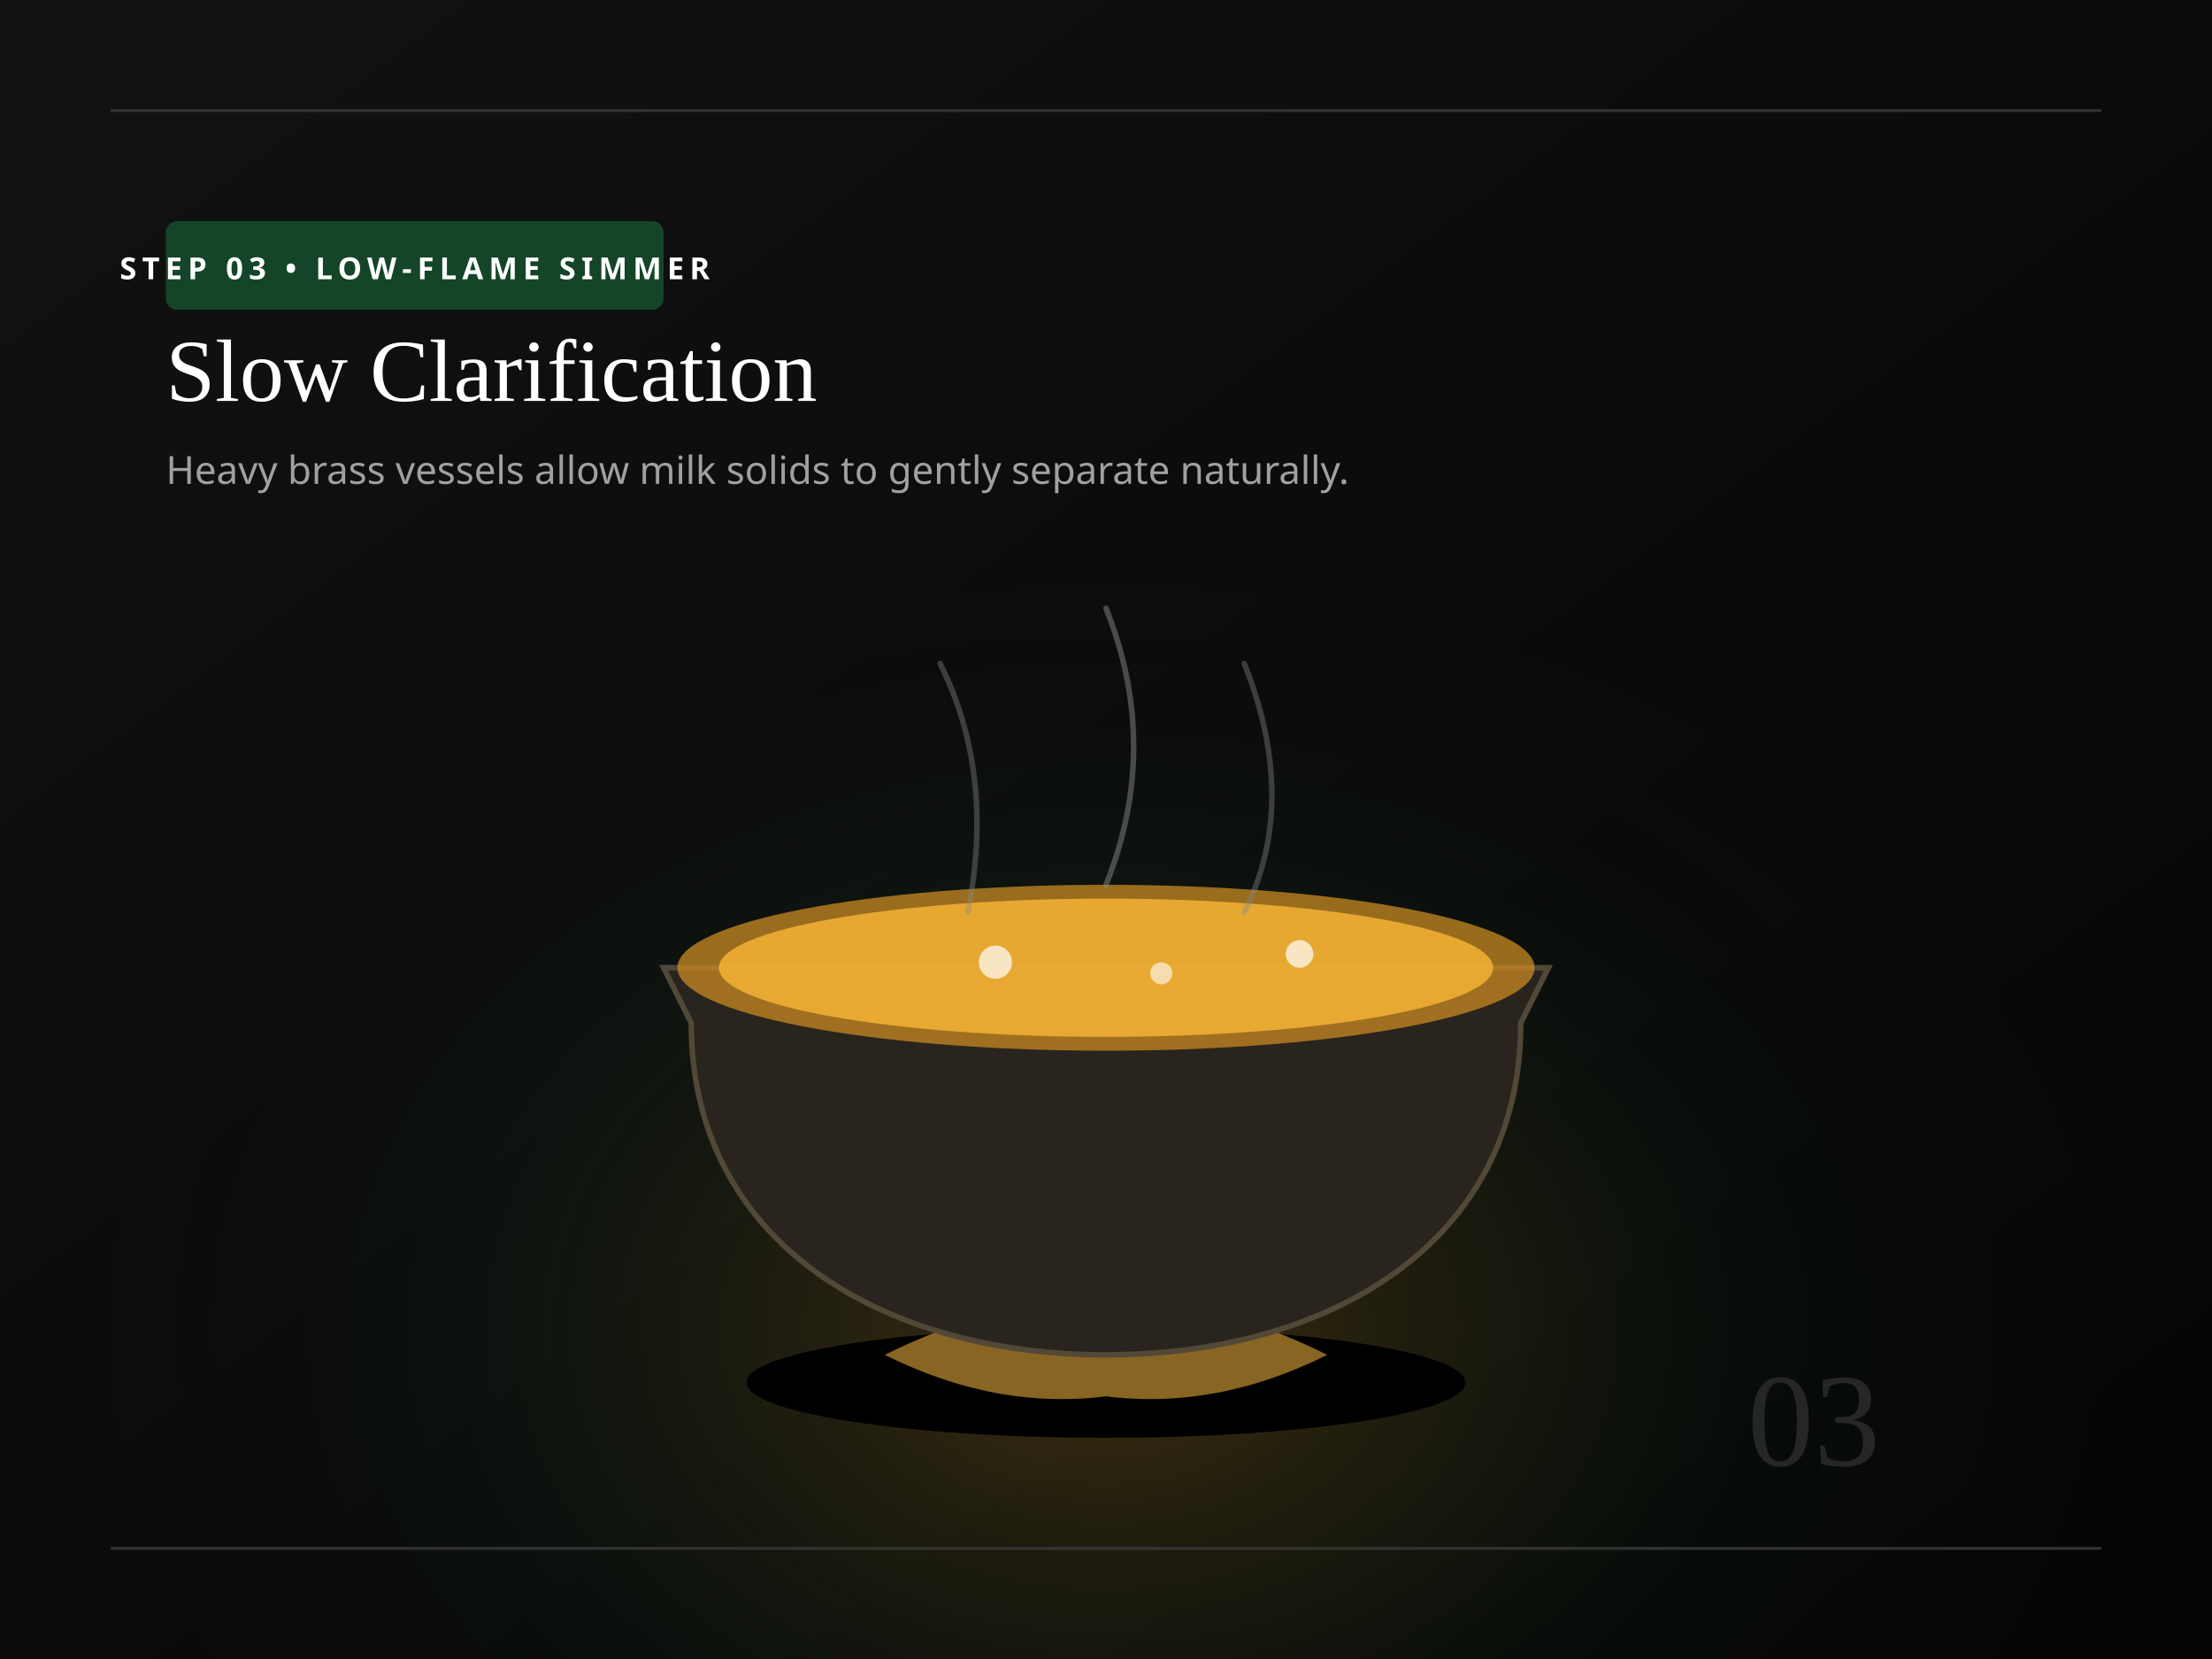
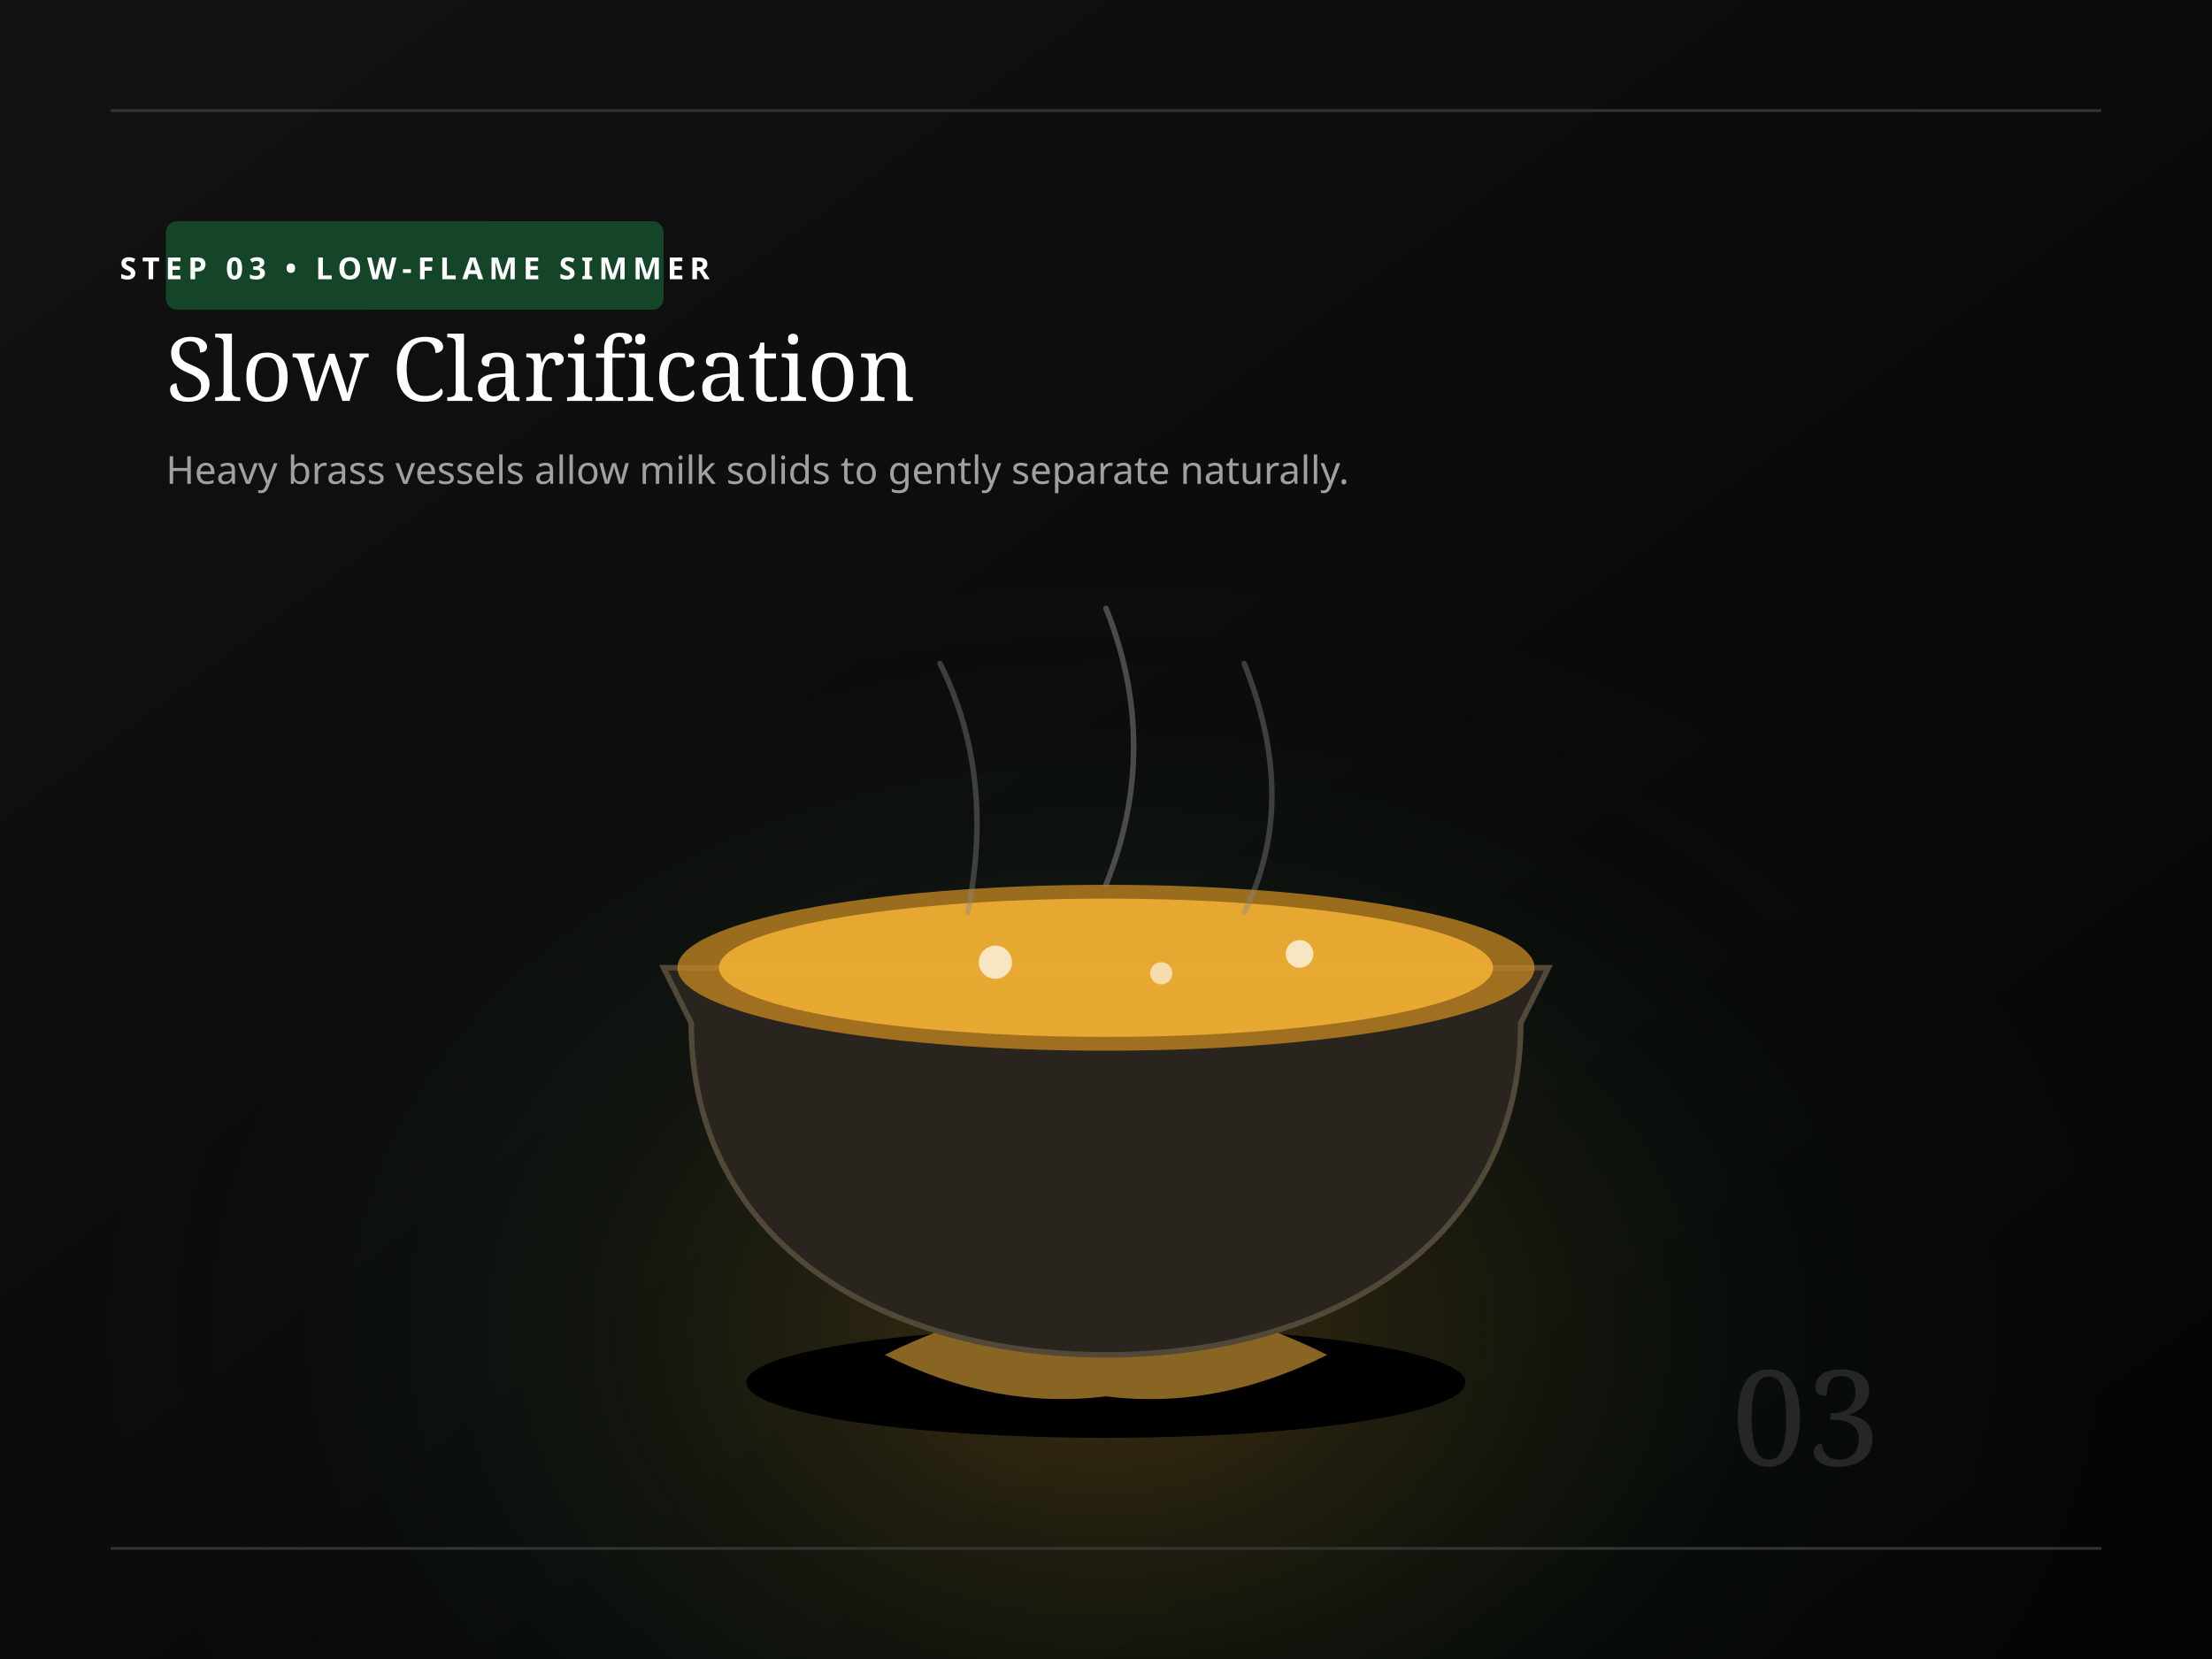
<svg xmlns="http://www.w3.org/2000/svg" viewBox="0 0 800 600" width="800" height="600">
  <defs>
    <linearGradient id="bw3" x1="0%" y1="0%" x2="100%" y2="100%">
      <stop offset="0%" stop-color="#121212" />
      <stop offset="100%" stop-color="#040404" />
    </linearGradient>
    <radialGradient id="fireglow" cx="50%" cy="80%" r="50%">
      <stop offset="0%" stop-color="#c88a22" stop-opacity="0.3" />
      <stop offset="60%" stop-color="#144528" stop-opacity="0.1" />
      <stop offset="100%" stop-color="#000000" stop-opacity="0" />
    </radialGradient>
  </defs>
  <rect width="800" height="600" fill="url(#bw3)" />
  <rect width="800" height="600" fill="url(#fireglow)" />
  <line x1="40" y1="40" x2="760" y2="40" stroke="#333333" stroke-width="1" />
  <line x1="40" y1="560" x2="760" y2="560" stroke="#333333" stroke-width="1" />
  <g transform="translate(400, 370)">
    <ellipse cx="0" cy="130" rx="130" ry="20" fill="#000000" />
    <path d="M-80,120 Q0,80 80,120 Q40,140 0,135 Q-40,140 -80,120 Z" fill="#e5a83b" opacity="0.6" />
    <path d="M-150,0 C-150,80 -80,120 0,120 C80,120 150,80 150,0 L160,-20 L-160,-20 Z" fill="#29241d" stroke="#524838" stroke-width="2" />
    <ellipse cx="0" cy="-20" rx="155" ry="30" fill="#c88a22" opacity="0.75" />
    <ellipse cx="0" cy="-20" rx="140" ry="25" fill="#f5b335" opacity="0.85" />
    <circle cx="-40" cy="-22" r="6" fill="#fff" opacity="0.7" />
    <circle cx="20" cy="-18" r="4" fill="#fff" opacity="0.6" />
    <circle cx="70" cy="-25" r="5" fill="#fff" opacity="0.7" />
    <path d="M-50,-40 Q-40,-90 -60,-130" stroke="#888888" stroke-width="2" fill="none" opacity="0.4" stroke-linecap="round" />
    <path d="M0,-50 Q20,-100 0,-150" stroke="#888888" stroke-width="2" fill="none" opacity="0.5" stroke-linecap="round" />
    <path d="M50,-40 Q70,-80 50,-130" stroke="#888888" stroke-width="2" fill="none" opacity="0.4" stroke-linecap="round" />
  </g>
  <g transform="translate(60, 80)">
    <rect width="180" height="32" fill="#144528" rx="4" />
    <text x="90" y="21" font-family="'Plus Jakarta Sans', sans-serif" font-size="11" font-weight="600" fill="#ffffff" letter-spacing="2" text-anchor="middle">STEP 03 • LOW-FLAME SIMMER</text>
-     <text x="0" y="65" font-family="'Times New Roman', Times, serif" font-size="32" fill="#ffffff">Slow Clarification</text>
+     <text x="0" y="65" font-family="'Abril Fatface', serif" font-size="32" fill="#ffffff">Slow Clarification</text>
    <text x="0" y="95" font-family="'Plus Jakarta Sans', sans-serif" font-size="14" fill="#a0a0a0">Heavy brass vessels allow milk solids to gently separate naturally.</text>
  </g>
  <g transform="translate(680, 530)">
-     <text x="0" y="0" font-family="'Times New Roman', Times, serif" font-size="48" fill="#262626" text-anchor="end">03</text>
+     <text x="0" y="0" font-family="'Abril Fatface', serif" font-size="48" fill="#262626" text-anchor="end">03</text>
  </g>
</svg>
